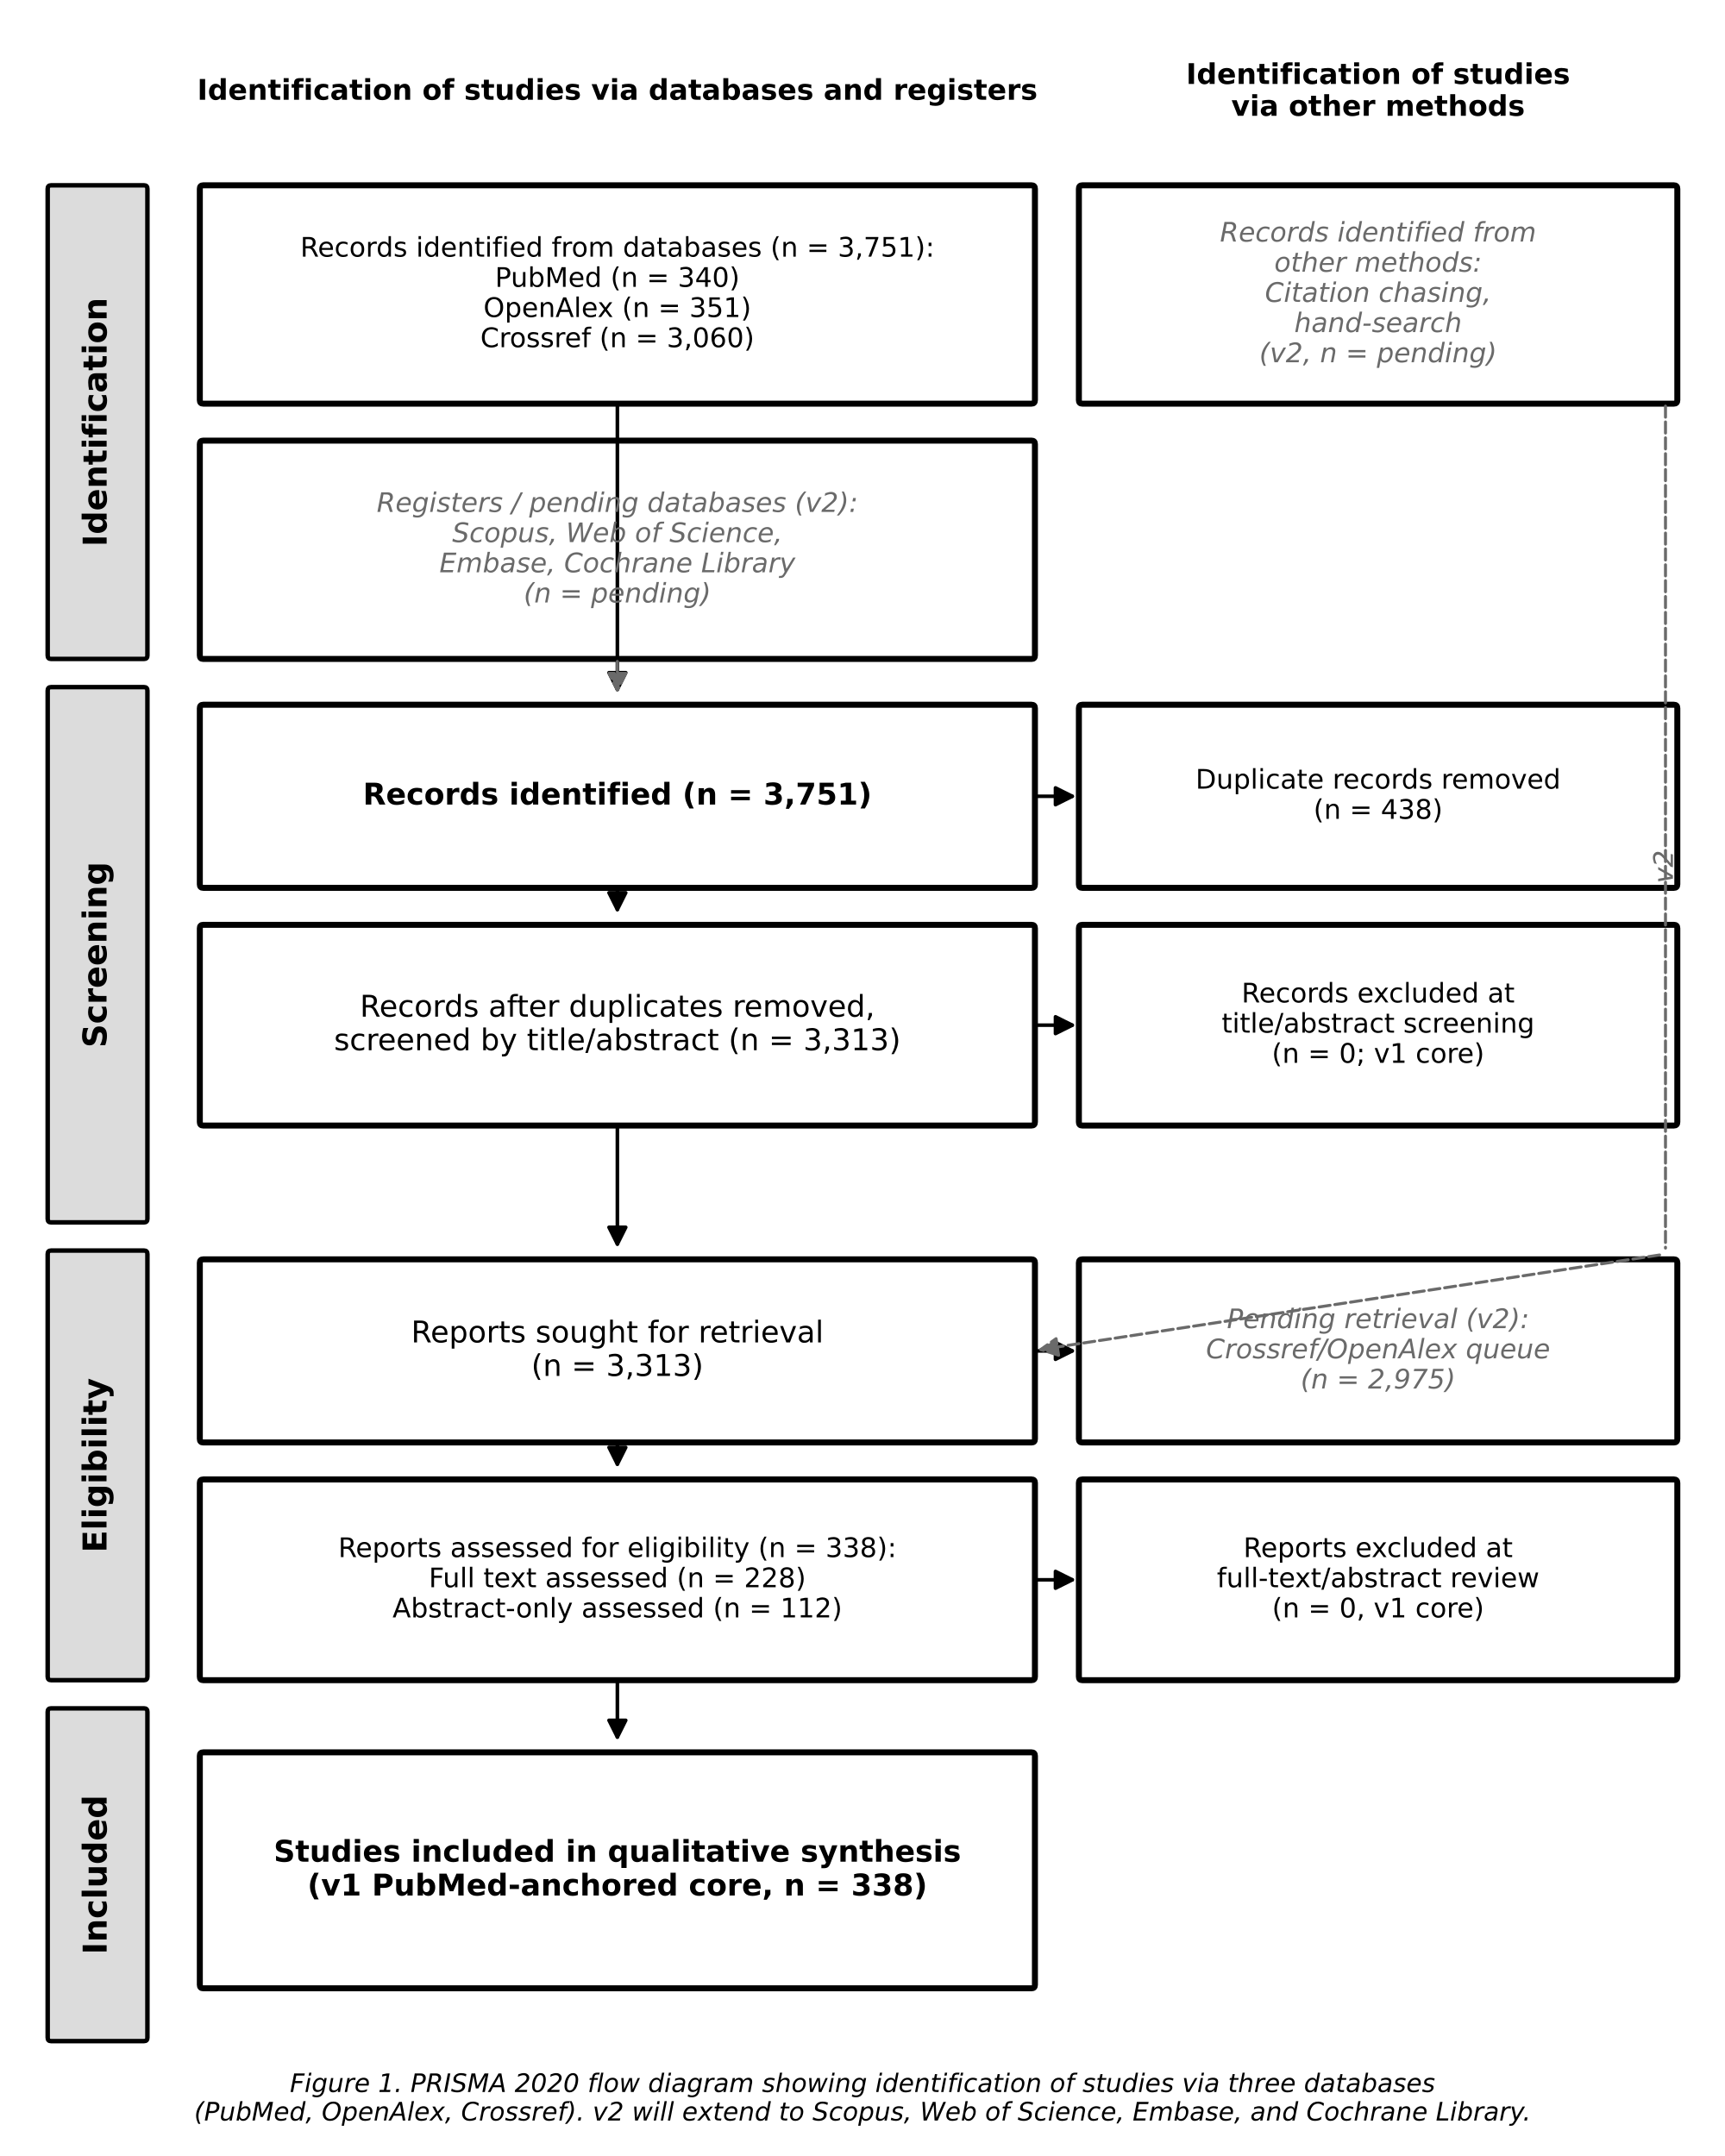
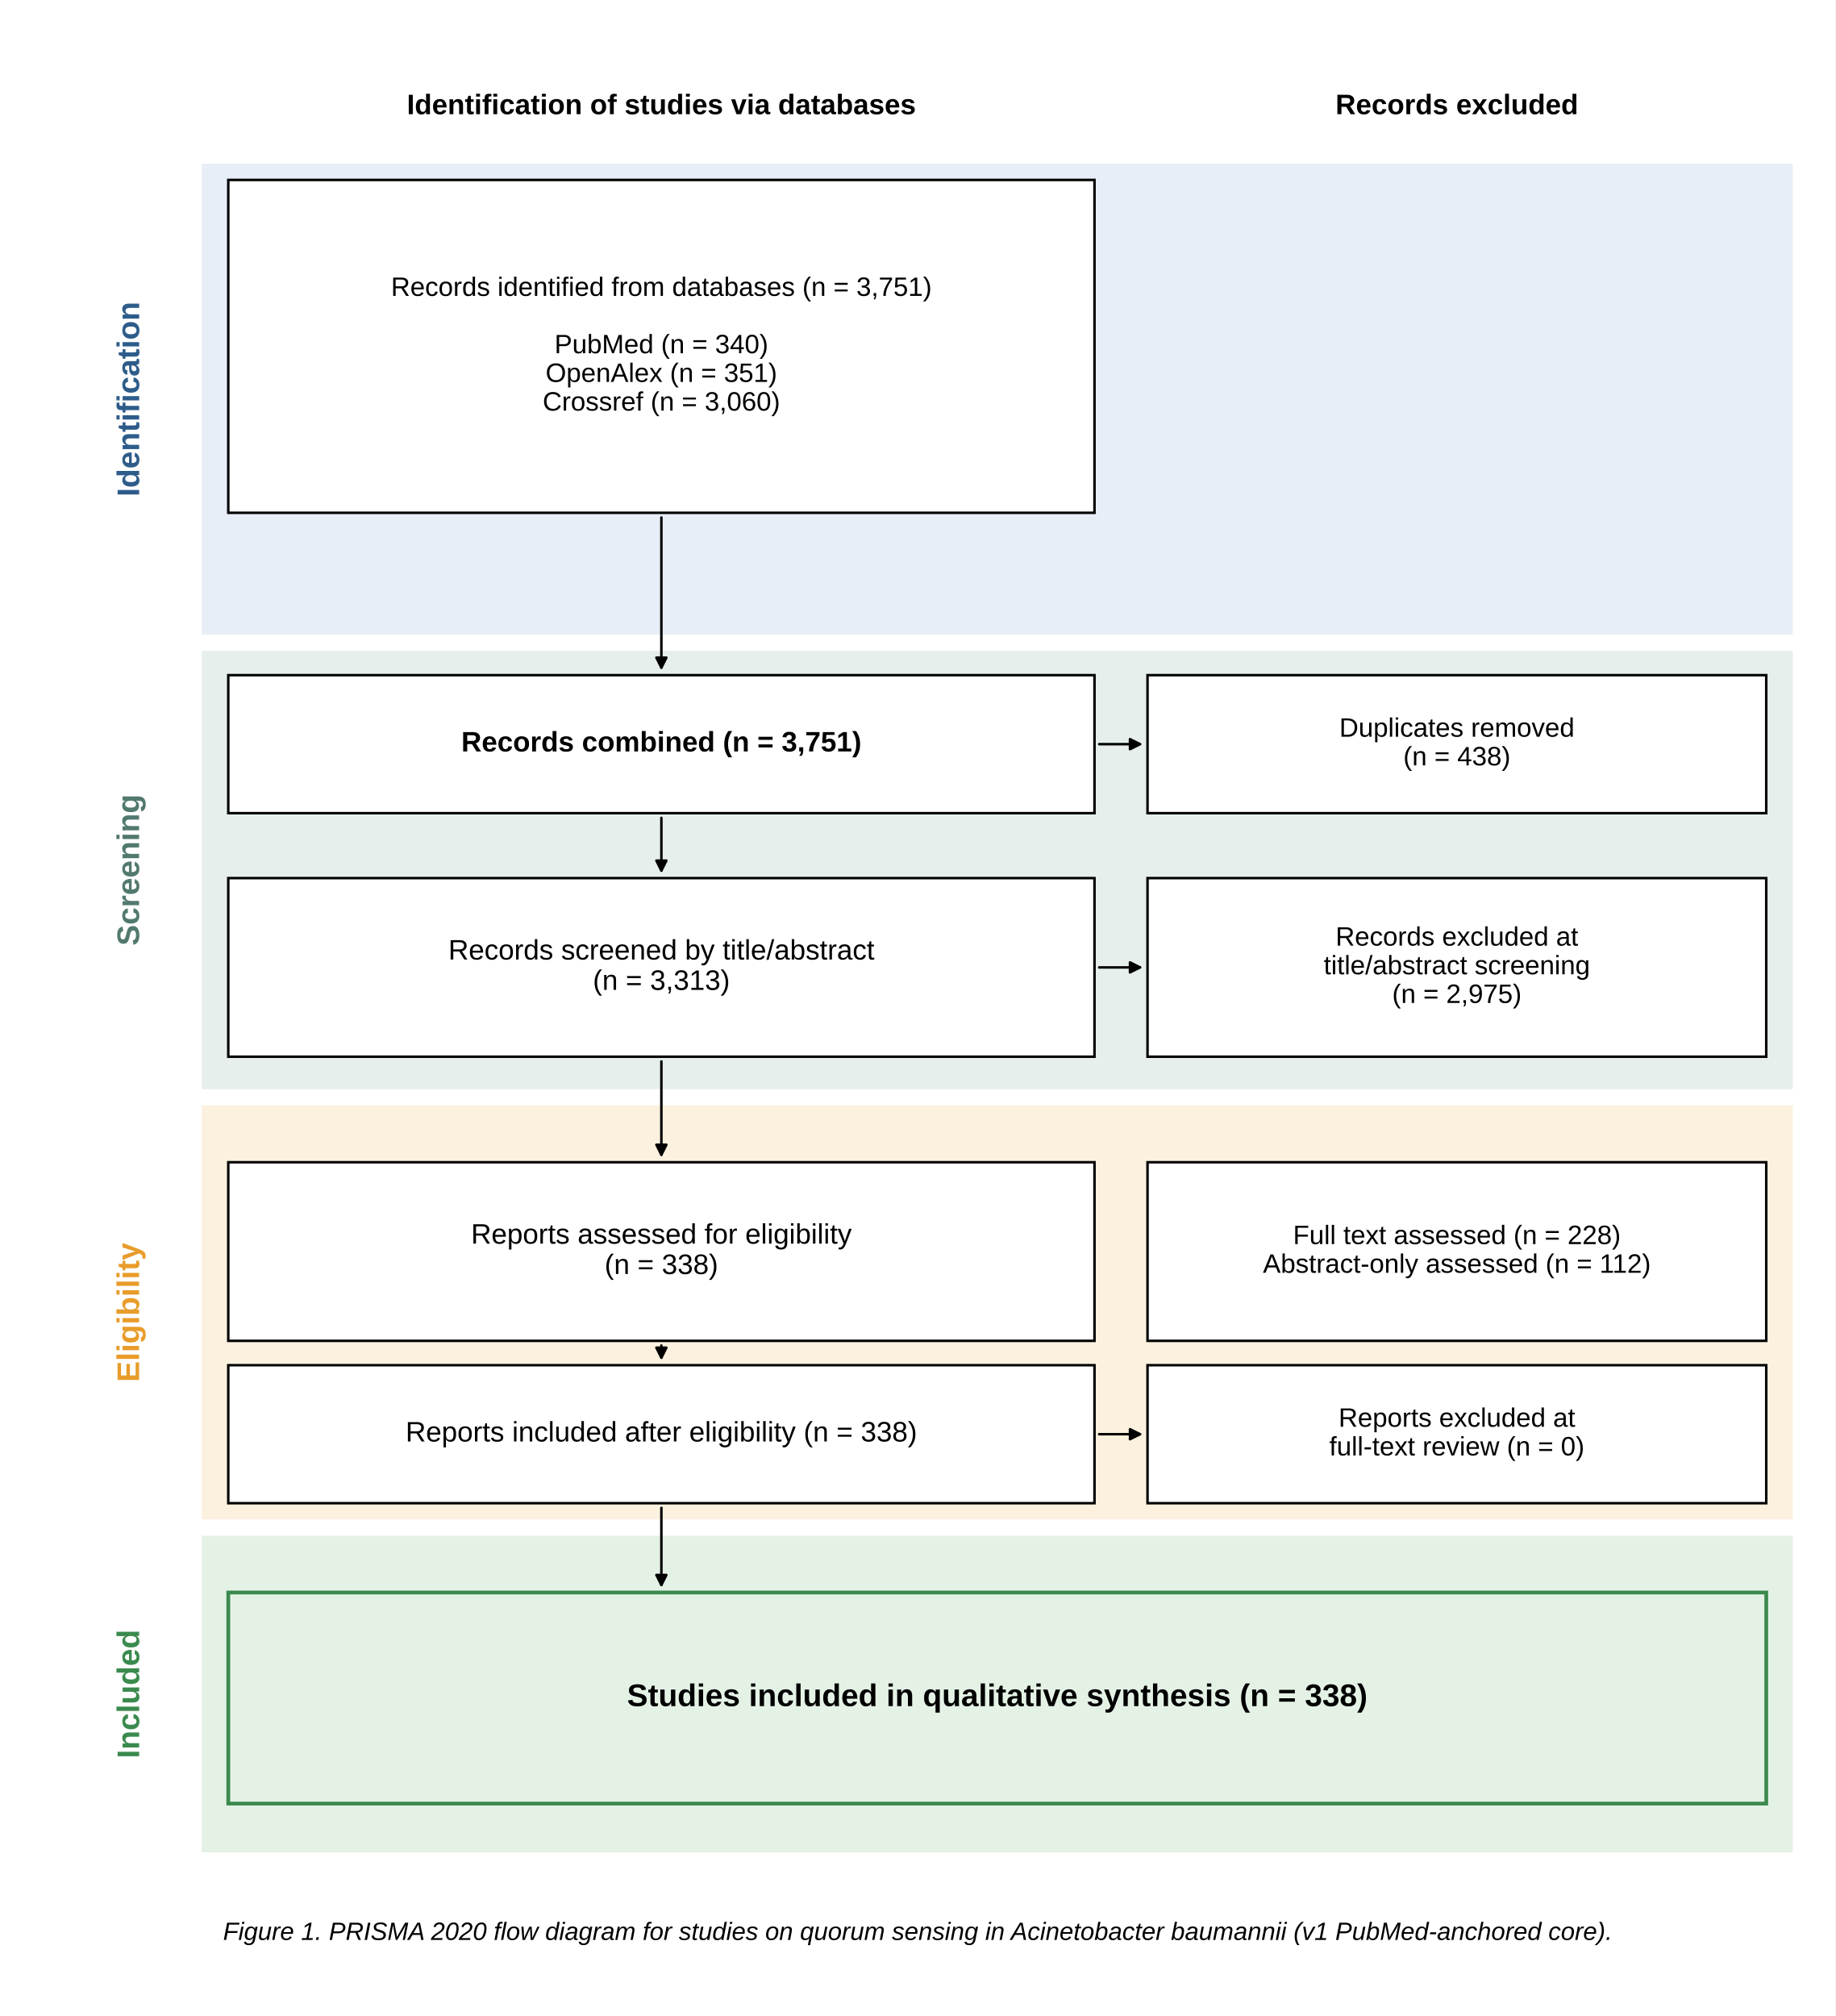
- <svg xmlns="http://www.w3.org/2000/svg" width="576pt" height="720pt" viewBox="0 0 576 720" version="1.1">
+ <svg xmlns="http://www.w3.org/2000/svg" width="586.08pt" height="643.68pt" viewBox="0 0 586.08 643.68" version="1.1">
  <defs>
    <style type="text/css">*{stroke-linejoin: round; stroke-linecap: butt}</style>
  </defs>
  <g id="figure_1">
    <g id="patch_1">
-       <path d="M 0 720  L 576 720  L 576 0  L 0 0  z " style="fill: #ffffff" />
+       <path d="M 0 643.68  L 586.08 643.68  L 586.08 0  L 0 0  z " style="fill: #ffffff" />
    </g>
    <g id="axes_1">
      <g id="patch_2">
-         <path d="M 17.05 220.056  L 48.096 220.056  Q 49.225 220.056 49.225 218.88  L 49.225 63.06  Q 49.225 61.884 48.096 61.884  L 17.05 61.884  Q 15.921 61.884 15.921 63.06  L 15.921 218.88  Q 15.921 220.056 17.05 220.056  z " clip-path="url(#pcba34f32d9)" style="fill: #dcdcdc; stroke: #000000; stroke-width: 1.5; stroke-linejoin: miter" />
+         <path d="M 64.426 202.608  L 572.458 202.608  L 572.458 52.272  L 64.426 52.272  z " clip-path="url(#p69064abd54)" style="fill: #e8eef7" />
      </g>
      <g id="patch_3">
-         <path d="M 17.05 408.216  L 48.096 408.216  Q 49.225 408.216 49.225 407.04  L 49.225 230.64  Q 49.225 229.464 48.096 229.464  L 17.05 229.464  Q 15.921 229.464 15.921 230.64  L 15.921 407.04  Q 15.921 408.216 17.05 408.216  z " clip-path="url(#pcba34f32d9)" style="fill: #dcdcdc; stroke: #000000; stroke-width: 1.5; stroke-linejoin: miter" />
+         <path d="M 64.426 347.76  L 572.458 347.76  L 572.458 207.792  L 64.426 207.792  z " clip-path="url(#p69064abd54)" style="fill: #e6efec" />
      </g>
      <g id="patch_4">
-         <path d="M 17.05 561.096  L 48.096 561.096  Q 49.225 561.096 49.225 559.92  L 49.225 418.8  Q 49.225 417.624 48.096 417.624  L 17.05 417.624  Q 15.921 417.624 15.921 418.8  L 15.921 559.92  Q 15.921 561.096 17.05 561.096  z " clip-path="url(#pcba34f32d9)" style="fill: #dcdcdc; stroke: #000000; stroke-width: 1.5; stroke-linejoin: miter" />
+         <path d="M 64.426 485.136  L 572.458 485.136  L 572.458 352.944  L 64.426 352.944  z " clip-path="url(#p69064abd54)" style="fill: #fbf1de" />
      </g>
      <g id="patch_5">
-         <path d="M 17.05 681.636  L 48.096 681.636  Q 49.225 681.636 49.225 680.46  L 49.225 571.68  Q 49.225 570.504 48.096 570.504  L 17.05 570.504  Q 15.921 570.504 15.921 571.68  L 15.921 680.46  Q 15.921 681.636 17.05 681.636  z " clip-path="url(#pcba34f32d9)" style="fill: #dcdcdc; stroke: #000000; stroke-width: 1.5; stroke-linejoin: miter" />
+         <path d="M 64.426 591.408  L 572.458 591.408  L 572.458 490.32  L 64.426 490.32  z " clip-path="url(#p69064abd54)" style="fill: #e4f2e6" />
      </g>
      <g id="patch_6">
-         <path d="M 67.853 134.796  L 344.448 134.796  Q 345.577 134.796 345.577 133.62  L 345.577 63.06  Q 345.577 61.884 344.448 61.884  L 67.853 61.884  Q 66.724 61.884 66.724 63.06  L 66.724 133.62  Q 66.724 134.796 67.853 134.796  z " clip-path="url(#pcba34f32d9)" style="fill: #ffffff; stroke: #000000; stroke-width: 2; stroke-linejoin: miter" />
+         <path d="M 72.893 163.728  L 349.488 163.728  L 349.488 57.456  L 72.893 57.456  z " clip-path="url(#p69064abd54)" style="fill: #ffffff; stroke: #000000; stroke-width: 0.8; stroke-linejoin: miter" />
      </g>
      <g id="patch_7">
-         <path d="M 67.853 220.056  L 344.448 220.056  Q 345.577 220.056 345.577 218.88  L 345.577 148.32  Q 345.577 147.144 344.448 147.144  L 67.853 147.144  Q 66.724 147.144 66.724 148.32  L 66.724 218.88  Q 66.724 220.056 67.853 220.056  z " clip-path="url(#pcba34f32d9)" style="fill: #ffffff; stroke: #000000; stroke-width: 2; stroke-linejoin: miter" />
+         <path d="M 72.893 259.632  L 349.488 259.632  L 349.488 215.568  L 72.893 215.568  z " clip-path="url(#p69064abd54)" style="fill: #ffffff; stroke: #000000; stroke-width: 0.8; stroke-linejoin: miter" />
      </g>
      <g id="patch_8">
-         <path d="M 361.382 134.796  L 558.95 134.796  Q 560.079 134.796 560.079 133.62  L 560.079 63.06  Q 560.079 61.884 558.95 61.884  L 361.382 61.884  Q 360.253 61.884 360.253 63.06  L 360.253 133.62  Q 360.253 134.796 361.382 134.796  z " clip-path="url(#pcba34f32d9)" style="fill: #ffffff; stroke: #000000; stroke-width: 2; stroke-linejoin: miter" />
+         <path d="M 366.422 259.632  L 563.99 259.632  L 563.99 215.568  L 366.422 215.568  z " clip-path="url(#p69064abd54)" style="fill: #ffffff; stroke: #000000; stroke-width: 0.8; stroke-linejoin: miter" />
      </g>
      <g id="patch_9">
-         <path d="M 67.853 296.496  L 344.448 296.496  Q 345.577 296.496 345.577 295.32  L 345.577 236.52  Q 345.577 235.344 344.448 235.344  L 67.853 235.344  Q 66.724 235.344 66.724 236.52  L 66.724 295.32  Q 66.724 296.496 67.853 296.496  z " clip-path="url(#pcba34f32d9)" style="fill: #ffffff; stroke: #000000; stroke-width: 2; stroke-linejoin: miter" />
+         <path d="M 72.893 337.392  L 349.488 337.392  L 349.488 280.368  L 72.893 280.368  z " clip-path="url(#p69064abd54)" style="fill: #ffffff; stroke: #000000; stroke-width: 0.8; stroke-linejoin: miter" />
      </g>
      <g id="patch_10">
-         <path d="M 361.382 296.496  L 558.95 296.496  Q 560.079 296.496 560.079 295.32  L 560.079 236.52  Q 560.079 235.344 558.95 235.344  L 361.382 235.344  Q 360.253 235.344 360.253 236.52  L 360.253 295.32  Q 360.253 296.496 361.382 296.496  z " clip-path="url(#pcba34f32d9)" style="fill: #ffffff; stroke: #000000; stroke-width: 2; stroke-linejoin: miter" />
+         <path d="M 366.422 337.392  L 563.99 337.392  L 563.99 280.368  L 366.422 280.368  z " clip-path="url(#p69064abd54)" style="fill: #ffffff; stroke: #000000; stroke-width: 0.8; stroke-linejoin: miter" />
      </g>
      <g id="patch_11">
-         <path d="M 346.445 265.92  Q 352.913 265.92 358.039 265.92  " clip-path="url(#pcba34f32d9)" style="fill: none; stroke: #000000; stroke-width: 1.2; stroke-linecap: round" />
-         <path d="M 352.439 263.12  L 358.039 265.92  L 352.439 268.72  z " clip-path="url(#pcba34f32d9)" style="stroke: #000000; stroke-width: 1.2; stroke-linecap: round" />
+         <path d="M 72.893 428.112  L 349.488 428.112  L 349.488 371.088  L 72.893 371.088  z " clip-path="url(#p69064abd54)" style="fill: #ffffff; stroke: #000000; stroke-width: 0.8; stroke-linejoin: miter" />
      </g>
      <g id="patch_12">
-         <path d="M 67.853 375.876  L 344.448 375.876  Q 345.577 375.876 345.577 374.7  L 345.577 310.02  Q 345.577 308.844 344.448 308.844  L 67.853 308.844  Q 66.724 308.844 66.724 310.02  L 66.724 374.7  Q 66.724 375.876 67.853 375.876  z " clip-path="url(#pcba34f32d9)" style="fill: #ffffff; stroke: #000000; stroke-width: 2; stroke-linejoin: miter" />
+         <path d="M 366.422 428.112  L 563.99 428.112  L 563.99 371.088  L 366.422 371.088  z " clip-path="url(#p69064abd54)" style="fill: #ffffff; stroke: #000000; stroke-width: 0.8; stroke-linejoin: miter" />
      </g>
      <g id="patch_13">
-         <path d="M 361.382 375.876  L 558.95 375.876  Q 560.079 375.876 560.079 374.7  L 560.079 310.02  Q 560.079 308.844 558.95 308.844  L 361.382 308.844  Q 360.253 308.844 360.253 310.02  L 360.253 374.7  Q 360.253 375.876 361.382 375.876  z " clip-path="url(#pcba34f32d9)" style="fill: #ffffff; stroke: #000000; stroke-width: 2; stroke-linejoin: miter" />
+         <path d="M 366.422 479.952  L 563.99 479.952  L 563.99 435.888  L 366.422 435.888  z " clip-path="url(#p69064abd54)" style="fill: #ffffff; stroke: #000000; stroke-width: 0.8; stroke-linejoin: miter" />
      </g>
      <g id="patch_14">
-         <path d="M 346.445 342.36  Q 352.913 342.36 358.039 342.36  " clip-path="url(#pcba34f32d9)" style="fill: none; stroke: #000000; stroke-width: 1.2; stroke-linecap: round" />
-         <path d="M 352.439 339.56  L 358.039 342.36  L 352.439 345.16  z " clip-path="url(#pcba34f32d9)" style="stroke: #000000; stroke-width: 1.2; stroke-linecap: round" />
+         <path d="M 72.893 479.952  L 349.488 479.952  L 349.488 435.888  L 72.893 435.888  z " clip-path="url(#p69064abd54)" style="fill: #ffffff; stroke: #000000; stroke-width: 0.8; stroke-linejoin: miter" />
      </g>
      <g id="patch_15">
-         <path d="M 67.853 481.716  L 344.448 481.716  Q 345.577 481.716 345.577 480.54  L 345.577 421.74  Q 345.577 420.564 344.448 420.564  L 67.853 420.564  Q 66.724 420.564 66.724 421.74  L 66.724 480.54  Q 66.724 481.716 67.853 481.716  z " clip-path="url(#pcba34f32d9)" style="fill: #ffffff; stroke: #000000; stroke-width: 2; stroke-linejoin: miter" />
+         <path d="M 72.893 575.856  L 563.99 575.856  L 563.99 508.464  L 72.893 508.464  z " clip-path="url(#p69064abd54)" style="fill: #e4f2e6; stroke: #3a8a4d; stroke-width: 1.2; stroke-linejoin: miter" />
+       </g>
+       <g id="text_1">
+         <text style="font-weight: 700; font-size: 9px; font-family: 'Liberation Sans', 'Arial', 'DejaVu Sans', sans-serif; text-anchor: middle" x="211.19" y="36.455" transform="rotate(-0 211.1904 36.45534)">Identification of studies via databases</text>
+       </g>
+       <g id="text_2">
+         <text style="font-weight: 700; font-size: 9px; font-family: 'Liberation Sans', 'Arial', 'DejaVu Sans', sans-serif; text-anchor: middle" x="465.206" y="36.455" transform="rotate(-0 465.2064 36.45534)">Records excluded</text>
+       </g>
+       <g id="text_3">
+         <text style="font-size: 8.5px; font-family: 'Liberation Sans', 'Arial', 'DejaVu Sans', sans-serif" transform="translate(124.8497 94.47892)">Records identified from databases (n = 3,751)</text>
+         <text style="font-size: 8.5px; font-family: 'Liberation Sans', 'Arial', 'DejaVu Sans', sans-serif" transform="translate(211.1904 103.6345)" />
+         <text style="font-size: 8.5px; font-family: 'Liberation Sans', 'Arial', 'DejaVu Sans', sans-serif" transform="translate(177.0536 112.79)">PubMed (n = 340)</text>
+         <text style="font-size: 8.5px; font-family: 'Liberation Sans', 'Arial', 'DejaVu Sans', sans-serif" transform="translate(174.2187 121.9456)">OpenAlex (n = 351)</text>
+         <text style="font-size: 8.5px; font-family: 'Liberation Sans', 'Arial', 'DejaVu Sans', sans-serif" transform="translate(173.2811 131.1012)">Crossref (n = 3,060)</text>
+       </g>
+       <g id="text_4">
+         <text style="font-weight: 700; font-size: 9px; font-family: 'Liberation Sans', 'Arial', 'DejaVu Sans', sans-serif; text-anchor: middle" x="211.19" y="239.927" transform="rotate(-0 211.1904 239.9273)">Records combined (n = 3,751)</text>
+       </g>
+       <g id="text_5">
+         <text style="font-size: 8.5px; font-family: 'Liberation Sans', 'Arial', 'DejaVu Sans', sans-serif" transform="translate(427.6497 235.2203)">Duplicates removed</text>
+         <text style="font-size: 8.5px; font-family: 'Liberation Sans', 'Arial', 'DejaVu Sans', sans-serif" transform="translate(448.0789 244.3758)">(n = 438)</text>
      </g>
      <g id="patch_16">
-         <path d="M 361.382 481.716  L 558.95 481.716  Q 560.079 481.716 560.079 480.54  L 560.079 421.74  Q 560.079 420.564 558.95 420.564  L 361.382 420.564  Q 360.253 420.564 360.253 421.74  L 360.253 480.54  Q 360.253 481.716 361.382 481.716  z " clip-path="url(#pcba34f32d9)" style="fill: #ffffff; stroke: #000000; stroke-width: 2; stroke-linejoin: miter" />
+         <path d="M 350.989 237.6  Q 357.954 237.6 364.025 237.6  " clip-path="url(#p69064abd54)" style="fill: none; stroke: #000000; stroke-width: 0.8; stroke-linecap: round" />
+         <path d="M 360.825 236  L 364.025 237.6  L 360.825 239.2  z " clip-path="url(#p69064abd54)" style="stroke: #000000; stroke-width: 0.8; stroke-linecap: round" />
+       </g>
+       <g id="text_6">
+         <text style="font-size: 9px; font-family: 'Liberation Sans', 'Arial', 'DejaVu Sans', sans-serif" transform="translate(143.1631 306.3603)">Records screened by title/abstract</text>
+         <text style="font-size: 9px; font-family: 'Liberation Sans', 'Arial', 'DejaVu Sans', sans-serif" transform="translate(189.3028 316.0544)">(n = 3,313)</text>
+       </g>
+       <g id="text_7">
+         <text style="font-size: 8.5px; font-family: 'Liberation Sans', 'Arial', 'DejaVu Sans', sans-serif" transform="translate(426.465 301.9225)">Records excluded at</text>
+         <text style="font-size: 8.5px; font-family: 'Liberation Sans', 'Arial', 'DejaVu Sans', sans-serif" transform="translate(422.6885 311.078)">title/abstract screening</text>
+         <text style="font-size: 8.5px; font-family: 'Liberation Sans', 'Arial', 'DejaVu Sans', sans-serif" transform="translate(444.5348 320.2336)">(n = 2,975)</text>
      </g>
      <g id="patch_17">
-         <path d="M 346.445 451.14  Q 352.913 451.14 358.039 451.14  " clip-path="url(#pcba34f32d9)" style="fill: none; stroke: #000000; stroke-width: 1.2; stroke-linecap: round" />
-         <path d="M 352.439 448.34  L 358.039 451.14  L 352.439 453.94  z " clip-path="url(#pcba34f32d9)" style="stroke: #000000; stroke-width: 1.2; stroke-linecap: round" />
+         <path d="M 350.989 308.88  Q 357.954 308.88 364.025 308.88  " clip-path="url(#p69064abd54)" style="fill: none; stroke: #000000; stroke-width: 0.8; stroke-linecap: round" />
+         <path d="M 360.825 307.28  L 364.025 308.88  L 360.825 310.48  z " clip-path="url(#p69064abd54)" style="stroke: #000000; stroke-width: 0.8; stroke-linecap: round" />
+       </g>
+       <g id="text_8">
+         <text style="font-size: 9px; font-family: 'Liberation Sans', 'Arial', 'DejaVu Sans', sans-serif" transform="translate(150.4172 397.0803)">Reports assessed for eligibility</text>
+         <text style="font-size: 9px; font-family: 'Liberation Sans', 'Arial', 'DejaVu Sans', sans-serif" transform="translate(193.0554 406.7744)">(n = 338)</text>
+       </g>
+       <g id="text_9">
+         <text style="font-size: 8.5px; font-family: 'Liberation Sans', 'Arial', 'DejaVu Sans', sans-serif" transform="translate(412.8856 397.2203)">Full text assessed (n = 228)</text>
+         <text style="font-size: 8.5px; font-family: 'Liberation Sans', 'Arial', 'DejaVu Sans', sans-serif" transform="translate(403.2779 406.3758)">Abstract-only assessed (n = 112)</text>
+       </g>
+       <g id="text_10">
+         <text style="font-size: 8.5px; font-family: 'Liberation Sans', 'Arial', 'DejaVu Sans', sans-serif" transform="translate(427.4093 455.5403)">Reports excluded at</text>
+         <text style="font-size: 8.5px; font-family: 'Liberation Sans', 'Arial', 'DejaVu Sans', sans-serif" transform="translate(424.4662 464.6958)">full-text review (n = 0)</text>
      </g>
      <g id="patch_18">
-         <path d="M 67.853 561.096  L 344.448 561.096  Q 345.577 561.096 345.577 559.92  L 345.577 495.24  Q 345.577 494.064 344.448 494.064  L 67.853 494.064  Q 66.724 494.064 66.724 495.24  L 66.724 559.92  Q 66.724 561.096 67.853 561.096  z " clip-path="url(#pcba34f32d9)" style="fill: #ffffff; stroke: #000000; stroke-width: 2; stroke-linejoin: miter" />
+         <path d="M 350.989 457.92  Q 357.954 457.92 364.025 457.92  " clip-path="url(#p69064abd54)" style="fill: none; stroke: #000000; stroke-width: 0.8; stroke-linecap: round" />
+         <path d="M 360.825 456.32  L 364.025 457.92  L 360.825 459.52  z " clip-path="url(#p69064abd54)" style="stroke: #000000; stroke-width: 0.8; stroke-linecap: round" />
+       </g>
+       <g id="text_11">
+         <text style="font-size: 9px; font-family: 'Liberation Sans', 'Arial', 'DejaVu Sans', sans-serif; text-anchor: middle" x="211.19" y="460.247" transform="rotate(-0 211.1904 460.2473)">Reports included after eligibility (n = 338)</text>
+       </g>
+       <g id="text_12">
+         <text style="font-weight: 700; font-size: 10px; font-family: 'Liberation Sans', 'Arial', 'DejaVu Sans', sans-serif; text-anchor: middle" x="318.442" y="544.746" transform="rotate(-0 318.4416 544.7459)">Studies included in qualitative synthesis (n = 338)</text>
      </g>
      <g id="patch_19">
-         <path d="M 361.382 561.096  L 558.95 561.096  Q 560.079 561.096 560.079 559.92  L 560.079 495.24  Q 560.079 494.064 558.95 494.064  L 361.382 494.064  Q 360.253 494.064 360.253 495.24  L 360.253 559.92  Q 360.253 561.096 361.382 561.096  z " clip-path="url(#pcba34f32d9)" style="fill: #ffffff; stroke: #000000; stroke-width: 2; stroke-linejoin: miter" />
+         <path d="M 211.19 165.231  Q 211.19 189.648 211.19 213.171  " clip-path="url(#p69064abd54)" style="fill: none; stroke: #000000; stroke-width: 0.8; stroke-linecap: round" />
+         <path d="M 212.79 209.971  L 211.19 213.171  L 209.59 209.971  z " clip-path="url(#p69064abd54)" style="stroke: #000000; stroke-width: 0.8; stroke-linecap: round" />
      </g>
      <g id="patch_20">
-         <path d="M 346.445 527.58  Q 352.913 527.58 358.039 527.58  " clip-path="url(#pcba34f32d9)" style="fill: none; stroke: #000000; stroke-width: 1.2; stroke-linecap: round" />
-         <path d="M 352.439 524.78  L 358.039 527.58  L 352.439 530.38  z " clip-path="url(#pcba34f32d9)" style="stroke: #000000; stroke-width: 1.2; stroke-linecap: round" />
+         <path d="M 211.19 261.133  Q 211.19 270.001 211.19 277.976  " clip-path="url(#p69064abd54)" style="fill: none; stroke: #000000; stroke-width: 0.8; stroke-linecap: round" />
+         <path d="M 212.79 274.776  L 211.19 277.976  L 209.59 274.776  z " clip-path="url(#p69064abd54)" style="stroke: #000000; stroke-width: 0.8; stroke-linecap: round" />
      </g>
      <g id="patch_21">
-         <path d="M 67.853 663.996  L 344.448 663.996  Q 345.577 663.996 345.577 662.82  L 345.577 586.38  Q 345.577 585.204 344.448 585.204  L 67.853 585.204  Q 66.724 585.204 66.724 586.38  L 66.724 662.82  Q 66.724 663.996 67.853 663.996  z " clip-path="url(#pcba34f32d9)" style="fill: #ffffff; stroke: #000000; stroke-width: 2; stroke-linejoin: miter" />
+         <path d="M 211.19 338.893  Q 211.19 354.242 211.19 368.696  " clip-path="url(#p69064abd54)" style="fill: none; stroke: #000000; stroke-width: 0.8; stroke-linecap: round" />
+         <path d="M 212.79 365.496  L 211.19 368.696  L 209.59 365.496  z " clip-path="url(#p69064abd54)" style="stroke: #000000; stroke-width: 0.8; stroke-linecap: round" />
      </g>
      <g id="patch_22">
-         <path d="M 206.15 135.618  Q 206.15 183.599 206.15 230.238  " clip-path="url(#pcba34f32d9)" style="fill: none; stroke: #000000; stroke-width: 1.2; stroke-linecap: round" />
-         <path d="M 208.95 224.638  L 206.15 230.238  L 203.35 224.638  z " clip-path="url(#pcba34f32d9)" style="stroke: #000000; stroke-width: 1.2; stroke-linecap: round" />
+         <path d="M 211.19 429.612  Q 211.19 432.001 211.19 433.495  " clip-path="url(#p69064abd54)" style="fill: none; stroke: #000000; stroke-width: 0.8; stroke-linecap: round" />
+         <path d="M 212.79 430.295  L 211.19 433.495  L 209.59 430.295  z " clip-path="url(#p69064abd54)" style="stroke: #000000; stroke-width: 0.8; stroke-linecap: round" />
      </g>
      <g id="patch_23">
-         <path d="M 206.15 297.321  Q 206.15 301.202 206.15 303.742  " clip-path="url(#pcba34f32d9)" style="fill: none; stroke: #000000; stroke-width: 1.2; stroke-linecap: round" />
-         <path d="M 208.95 298.142  L 206.15 303.742  L 203.35 298.142  z " clip-path="url(#pcba34f32d9)" style="stroke: #000000; stroke-width: 1.2; stroke-linecap: round" />
-       </g>
-       <g id="patch_24">
-         <path d="M 206.15 376.7  Q 206.15 396.749 206.15 415.457  " clip-path="url(#pcba34f32d9)" style="fill: none; stroke: #000000; stroke-width: 1.2; stroke-linecap: round" />
-         <path d="M 208.95 409.857  L 206.15 415.457  L 203.35 409.857  z " clip-path="url(#pcba34f32d9)" style="stroke: #000000; stroke-width: 1.2; stroke-linecap: round" />
-       </g>
-       <g id="patch_25">
-         <path d="M 206.15 482.541  Q 206.15 486.422 206.15 488.962  " clip-path="url(#pcba34f32d9)" style="fill: none; stroke: #000000; stroke-width: 1.2; stroke-linecap: round" />
-         <path d="M 208.95 483.362  L 206.15 488.962  L 203.35 483.362  z " clip-path="url(#pcba34f32d9)" style="stroke: #000000; stroke-width: 1.2; stroke-linecap: round" />
-       </g>
-       <g id="patch_26">
-         <path d="M 206.15 561.921  Q 206.15 571.681 206.15 580.099  " clip-path="url(#pcba34f32d9)" style="fill: none; stroke: #000000; stroke-width: 1.2; stroke-linecap: round" />
-         <path d="M 208.95 574.499  L 206.15 580.099  L 203.35 574.499  z " clip-path="url(#pcba34f32d9)" style="stroke: #000000; stroke-width: 1.2; stroke-linecap: round" />
-       </g>
-       <g id="patch_27">
-         <path d="M 206.15 220.879  Q 206.15 226.229 206.15 230.462  " clip-path="url(#pcba34f32d9)" style="fill: none; stroke-dasharray: 3.7,1.6; stroke-dashoffset: 0; stroke: #6a6a6a; stroke-linecap: round" />
-         <path d="M 208.95 224.862  L 206.15 230.462  L 203.35 224.862  z " clip-path="url(#pcba34f32d9)" style="fill: #6a6a6a; stroke-dasharray: 3.7,1.6; stroke-dashoffset: 0; stroke: #6a6a6a; stroke-linecap: round" />
-       </g>
-       <g id="patch_28">
-         <path d="M 556.128 135.617  Q 556.128 276.208 556.128 416.799  " clip-path="url(#pcba34f32d9)" style="fill: none; stroke-dasharray: 3.7,1.6; stroke-dashoffset: 0; stroke: #6a6a6a; stroke-linecap: round" />
-       </g>
-       <g id="patch_29">
-         <path d="M 554.148 419.102  Q 450.285 434.97 347.527 450.67  " clip-path="url(#pcba34f32d9)" style="fill: none; stroke-dasharray: 3.7,1.6; stroke-dashoffset: 0; stroke: #6a6a6a; stroke-linecap: round" />
-         <path d="M 353.486 452.592  L 347.527 450.67  L 352.64 447.056  z " clip-path="url(#pcba34f32d9)" style="fill: #6a6a6a; stroke-dasharray: 3.7,1.6; stroke-dashoffset: 0; stroke: #6a6a6a; stroke-linecap: round" />
-       </g>
-       <g id="text_1">
-         <text style="font-weight: 700; font-size: 9.5px; font-family: 'DejaVu Sans'; text-anchor: middle" x="206.15" y="33.304" transform="rotate(-0 206.1504 33.3043)">Identification of studies via databases and registers</text>
-       </g>
-       <g id="text_2">
-         <text style="font-weight: 700; font-size: 9.5px; font-family: 'DejaVu Sans'" transform="translate(396.0451 28.02245)">Identification of studies</text>
-         <text style="font-weight: 700; font-size: 9.5px; font-family: 'DejaVu Sans'" transform="translate(411.136 38.66037)">via other methods</text>
-       </g>
-       <g id="text_3">
-         <text style="font-weight: 700; font-size: 11px; font-family: 'DejaVu Sans'" transform="translate(35.60811 182.5715) rotate(-90)">Identification</text>
-       </g>
-       <g id="text_4">
-         <text style="font-weight: 700; font-size: 11px; font-family: 'DejaVu Sans'" transform="translate(35.56514 349.8875) rotate(-90)">Screening</text>
-       </g>
-       <g id="text_5">
-         <text style="font-weight: 700; font-size: 11px; font-family: 'DejaVu Sans'" transform="translate(35.56514 518.5177) rotate(-90)">Eligibility</text>
-       </g>
-       <g id="text_6">
-         <text style="font-weight: 700; font-size: 11px; font-family: 'DejaVu Sans'" transform="translate(35.60811 652.6969) rotate(-90)">Included</text>
-       </g>
-       <g id="text_7">
-         <text style="font-size: 9px; font-family: 'DejaVu Sans'" transform="translate(100.264 85.70639)">Records identified from databases (n = 3,751):</text>
-         <text style="font-size: 9px; font-family: 'DejaVu Sans'" transform="translate(165.2848 95.78442)">PubMed (n = 340)</text>
-         <text style="font-size: 9px; font-family: 'DejaVu Sans'" transform="translate(161.4345 105.8625)">OpenAlex (n = 351)</text>
-         <text style="font-size: 9px; font-family: 'DejaVu Sans'" transform="translate(160.4086 115.9405)">Crossref (n = 3,060)</text>
-       </g>
-       <g id="text_8">
-         <text style="font-style: italic; font-size: 9px; font-family: 'DejaVu Sans'; fill: #6a6a6a" transform="translate(125.7846 170.9664)">Registers / pending databases (v2):</text>
-         <text style="font-style: italic; font-size: 9px; font-family: 'DejaVu Sans'; fill: #6a6a6a" transform="translate(151.0043 181.0444)">Scopus, Web of Science,</text>
-         <text style="font-style: italic; font-size: 9px; font-family: 'DejaVu Sans'; fill: #6a6a6a" transform="translate(146.7202 191.1225)">Embase, Cochrane Library</text>
-         <text style="font-style: italic; font-size: 9px; font-family: 'DejaVu Sans'; fill: #6a6a6a" transform="translate(174.8627 201.2005)">(n = pending)</text>
-       </g>
-       <g id="text_9">
-         <text style="font-style: italic; font-size: 9px; font-family: 'DejaVu Sans'; fill: #6a6a6a" transform="translate(407.3589 80.66738)">Records identified from</text>
-         <text style="font-style: italic; font-size: 9px; font-family: 'DejaVu Sans'; fill: #6a6a6a" transform="translate(425.5094 90.74541)">other methods:</text>
-         <text style="font-style: italic; font-size: 9px; font-family: 'DejaVu Sans'; fill: #6a6a6a" transform="translate(422.3854 100.8234)">Citation chasing,</text>
-         <text style="font-style: italic; font-size: 9px; font-family: 'DejaVu Sans'; fill: #6a6a6a" transform="translate(432.1778 110.9015)">hand-search</text>
-         <text style="font-style: italic; font-size: 9px; font-family: 'DejaVu Sans'; fill: #6a6a6a" transform="translate(420.4919 120.9795)">(v2, n = pending)</text>
-       </g>
-       <g id="text_10">
-         <text style="font-weight: 700; font-size: 10px; font-family: 'DejaVu Sans'; text-anchor: middle" x="206.15" y="268.679" transform="rotate(-0 206.1504 268.6794)">Records identified (n = 3,751)</text>
-       </g>
-       <g id="text_11">
-         <text style="font-size: 9px; font-family: 'DejaVu Sans'" transform="translate(399.2062 263.3644)">Duplicate records removed</text>
-         <text style="font-size: 9px; font-family: 'DejaVu Sans'" transform="translate(438.5826 273.4425)">(n = 438)</text>
-       </g>
-       <g id="text_12">
-         <text style="font-size: 10px; font-family: 'DejaVu Sans'" transform="translate(120.1746 339.5205)">Records after duplicates removed,</text>
-         <text style="font-size: 10px; font-family: 'DejaVu Sans'" transform="translate(111.5363 350.7183)">screened by title/abstract (n = 3,313)</text>
+         <path d="M 211.19 481.452  Q 211.19 494.208 211.19 506.069  " clip-path="url(#p69064abd54)" style="fill: none; stroke: #000000; stroke-width: 0.8; stroke-linecap: round" />
+         <path d="M 212.79 502.869  L 211.19 506.069  L 209.59 502.869  z " clip-path="url(#p69064abd54)" style="stroke: #000000; stroke-width: 0.8; stroke-linecap: round" />
      </g>
      <g id="text_13">
-         <text style="font-size: 9px; font-family: 'DejaVu Sans'" transform="translate(414.5575 334.7654)">Records excluded at</text>
-         <text style="font-size: 9px; font-family: 'DejaVu Sans'" transform="translate(407.9383 344.8434)">title/abstract screening</text>
-         <text style="font-size: 9px; font-family: 'DejaVu Sans'" transform="translate(424.6607 354.9215)">(n = 0; v1 core)</text>
+         <text style="font-style: italic; font-size: 8px; font-family: 'Liberation Sans', 'Arial', 'DejaVu Sans', sans-serif; text-anchor: middle" x="293.04" y="619.397" transform="rotate(-0 293.04 619.3967)">Figure 1. PRISMA 2020 flow diagram for studies on quorum sensing in Acinetobacter baumannii (v1 PubMed-anchored core).</text>
      </g>
      <g id="text_14">
-         <text style="font-size: 10px; font-family: 'DejaVu Sans'" transform="translate(137.2793 448.3005)">Reports sought for retrieval</text>
-         <text style="font-size: 10px; font-family: 'DejaVu Sans'" transform="translate(177.3981 459.4983)">(n = 3,313)</text>
+         <text style="font-weight: 700; font-size: 10px; font-family: 'Liberation Sans', 'Arial', 'DejaVu Sans', sans-serif; fill: #2e5c8a" transform="translate(44.43234 158.5478) rotate(-90)">Identification</text>
      </g>
      <g id="text_15">
-         <text style="font-style: italic; font-size: 9px; font-family: 'DejaVu Sans'; fill: #6a6a6a" transform="translate(409.6792 443.5454)">Pending retrieval (v2):</text>
-         <text style="font-style: italic; font-size: 9px; font-family: 'DejaVu Sans'; fill: #6a6a6a" transform="translate(402.7042 453.6234)">Crossref/OpenAlex queue</text>
-         <text style="font-style: italic; font-size: 9px; font-family: 'DejaVu Sans'; fill: #6a6a6a" transform="translate(434.2893 463.7015)">(n = 2,975)</text>
+         <text style="font-weight: 700; font-size: 10px; font-family: 'Liberation Sans', 'Arial', 'DejaVu Sans', sans-serif; fill: #52796f" transform="translate(44.41046 301.9494) rotate(-90)">Screening</text>
      </g>
      <g id="text_16">
-         <text style="font-size: 9px; font-family: 'DejaVu Sans'" transform="translate(112.9406 519.9854)">Reports assessed for eligibility (n = 338):</text>
-         <text style="font-size: 9px; font-family: 'DejaVu Sans'" transform="translate(143.1722 530.0634)">Full text assessed (n = 228)</text>
-         <text style="font-size: 9px; font-family: 'DejaVu Sans'" transform="translate(131.0609 540.1415)">Abstract-only assessed (n = 112)</text>
+         <text style="font-weight: 700; font-size: 10px; font-family: 'Liberation Sans', 'Arial', 'DejaVu Sans', sans-serif; fill: #e89c2a" transform="translate(44.41046 441.2627) rotate(-90)">Eligibility</text>
      </g>
      <g id="text_17">
-         <text style="font-size: 9px; font-family: 'DejaVu Sans'" transform="translate(415.1889 519.9854)">Reports excluded at</text>
-         <text style="font-size: 9px; font-family: 'DejaVu Sans'" transform="translate(406.3295 530.0634)">full-text/abstract review</text>
-         <text style="font-size: 9px; font-family: 'DejaVu Sans'" transform="translate(424.7465 540.1415)">(n = 0, v1 core)</text>
-       </g>
-       <g id="text_18">
-         <text style="font-weight: 700; font-size: 10px; font-family: 'DejaVu Sans'" transform="translate(91.38399 621.7214)">Studies included in qualitative synthesis</text>
-         <text style="font-weight: 700; font-size: 10px; font-family: 'DejaVu Sans'" transform="translate(102.6449 632.9973)">(v1 PubMed-anchored core, n = 338)</text>
-       </g>
-       <g id="text_19">
-         <text style="font-style: italic; font-size: 9px; font-family: 'DejaVu Sans'; fill: #6a6a6a" transform="translate(558.6114 294.9666) rotate(-90)">v2</text>
-       </g>
-       <g id="text_20">
-         <text style="font-style: italic; font-size: 8.5px; font-family: 'DejaVu Sans'" transform="translate(96.79117 698.6264)">Figure 1. PRISMA 2020 flow diagram showing identification of studies via three databases</text>
-         <text style="font-style: italic; font-size: 8.5px; font-family: 'DejaVu Sans'" transform="translate(64.83316 708.1445)">(PubMed, OpenAlex, Crossref). v2 will extend to Scopus, Web of Science, Embase, and Cochrane Library.</text>
+         <text style="font-weight: 700; font-size: 10px; font-family: 'Liberation Sans', 'Arial', 'DejaVu Sans', sans-serif; fill: #3a8a4d" transform="translate(44.43234 561.4187) rotate(-90)">Included</text>
      </g>
    </g>
  </g>
  <defs>
-     <clipPath id="pcba34f32d9">
-       <rect x="5.76" y="7.2" width="564.48" height="705.6" />
+     <clipPath id="p69064abd54">
+       <rect x="10.8" y="10.8" width="564.48" height="622.08" />
    </clipPath>
  </defs>
</svg>
